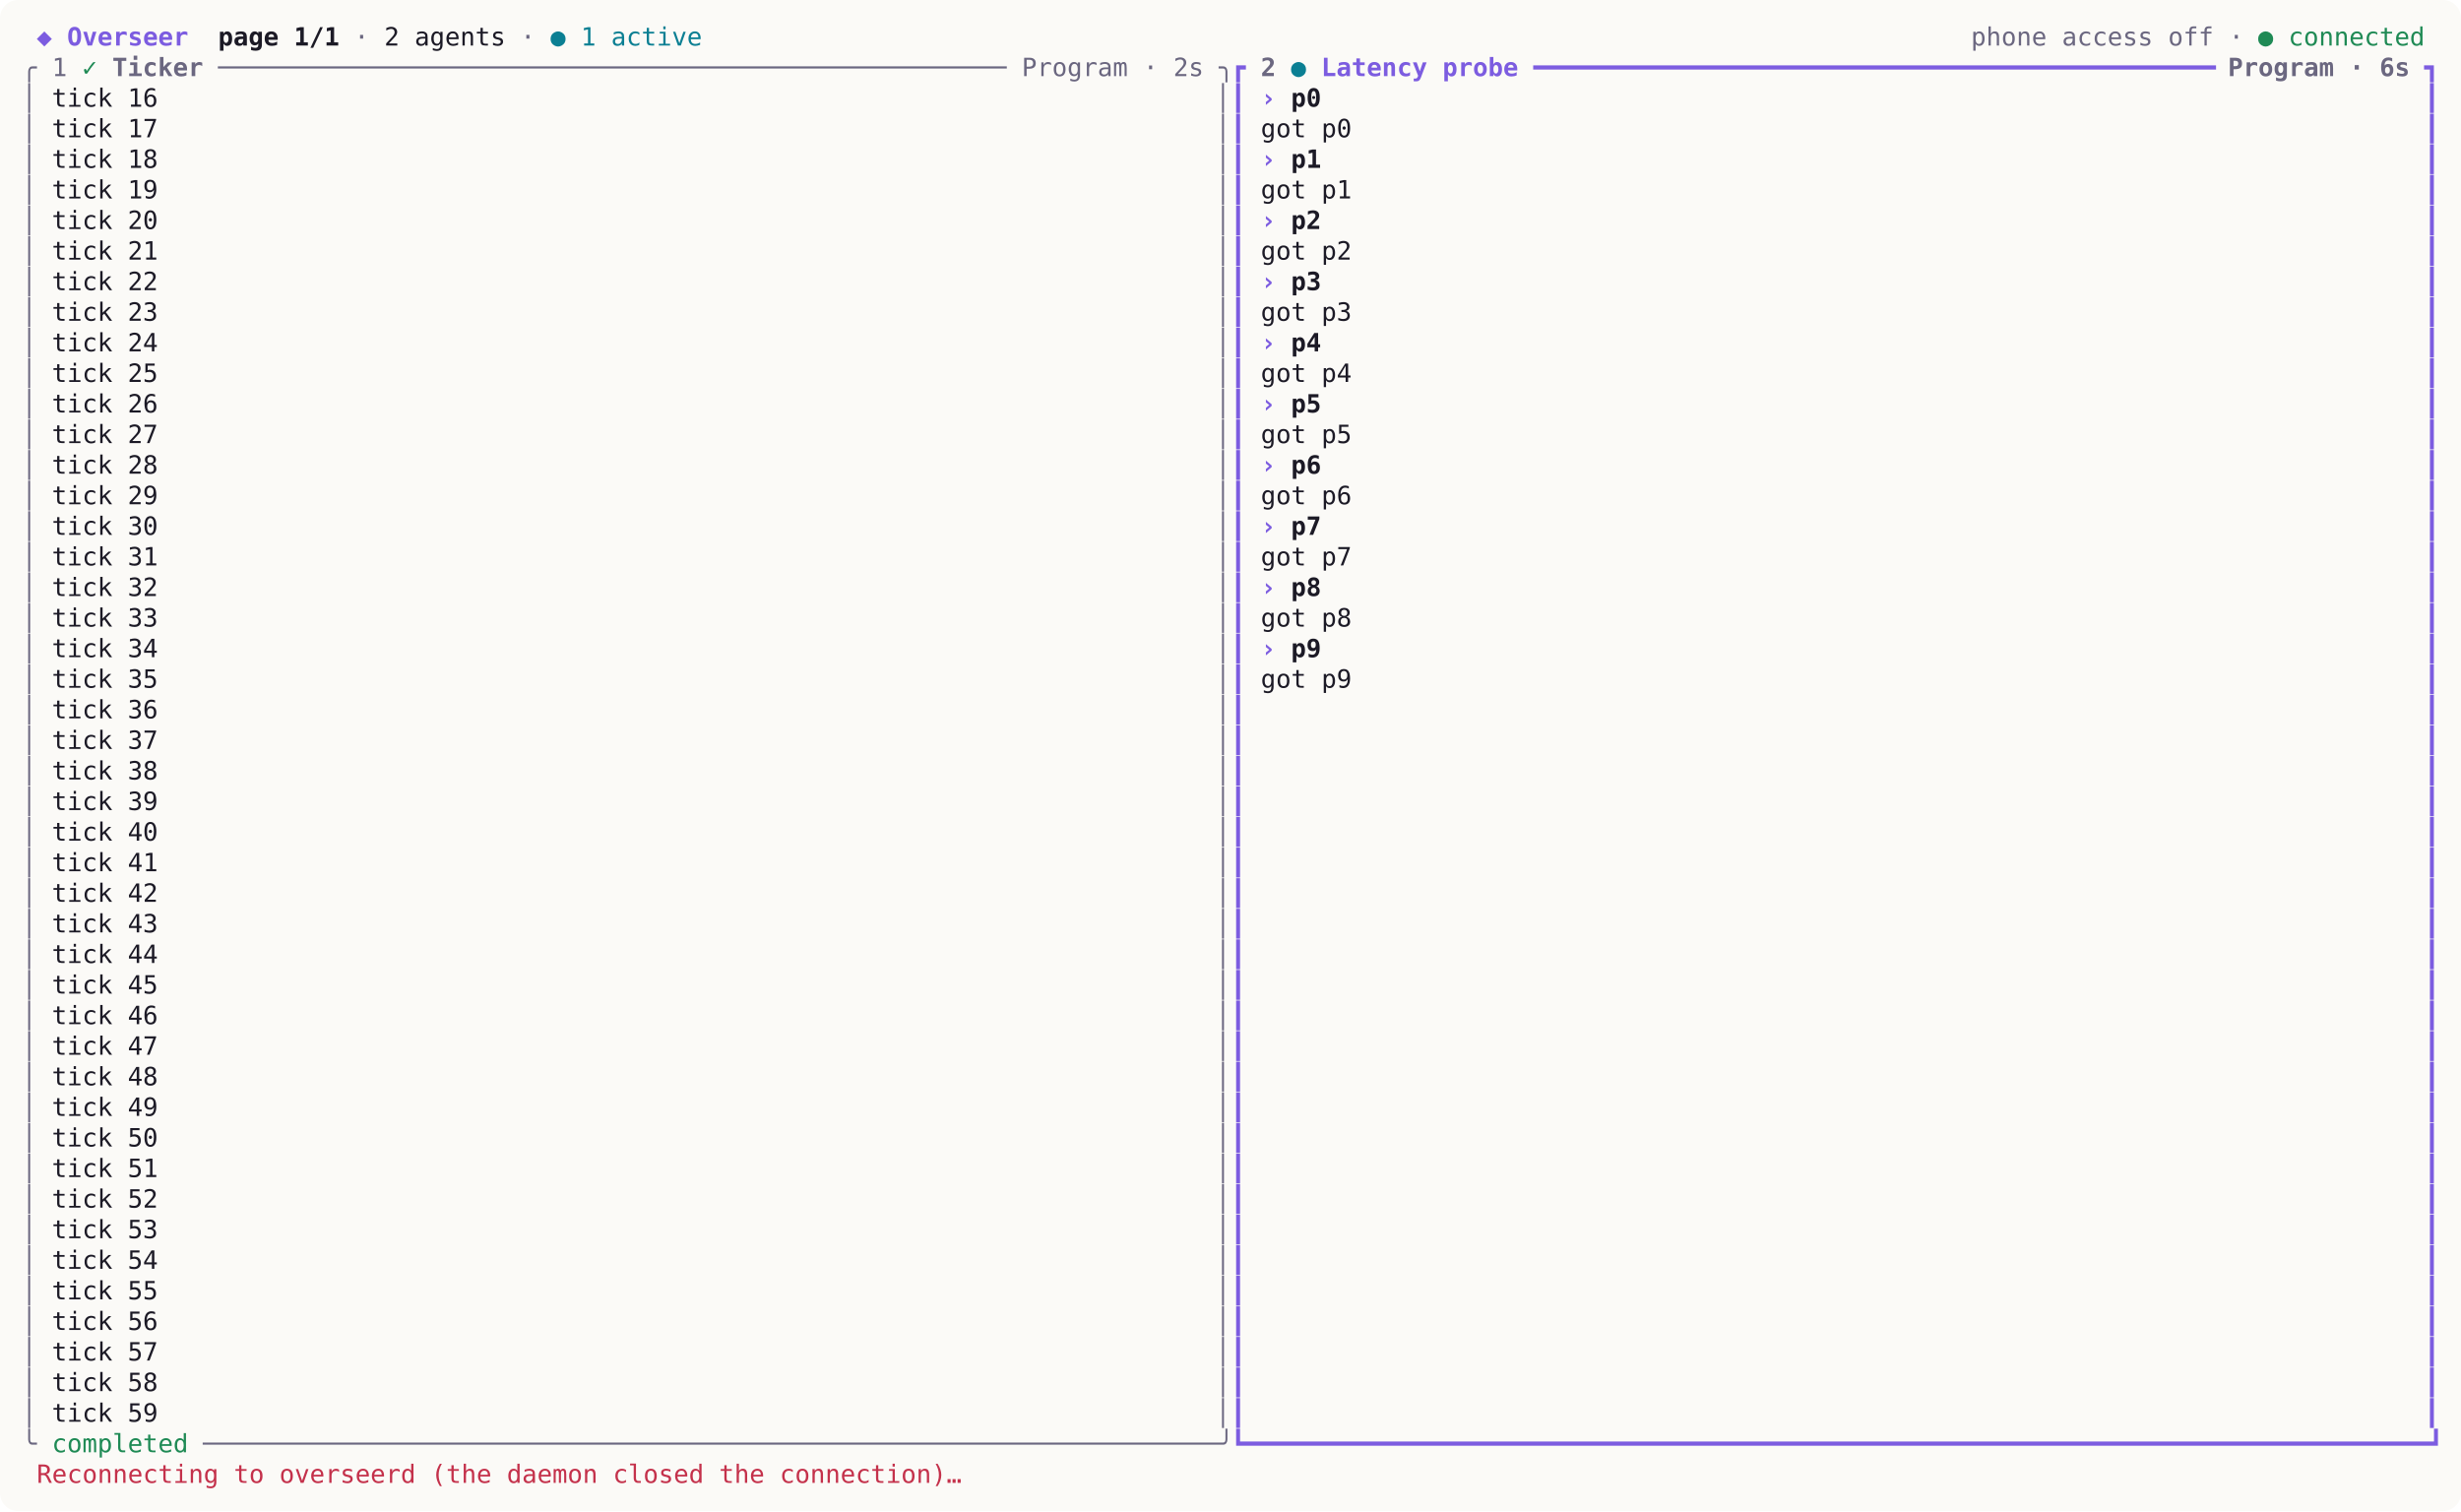
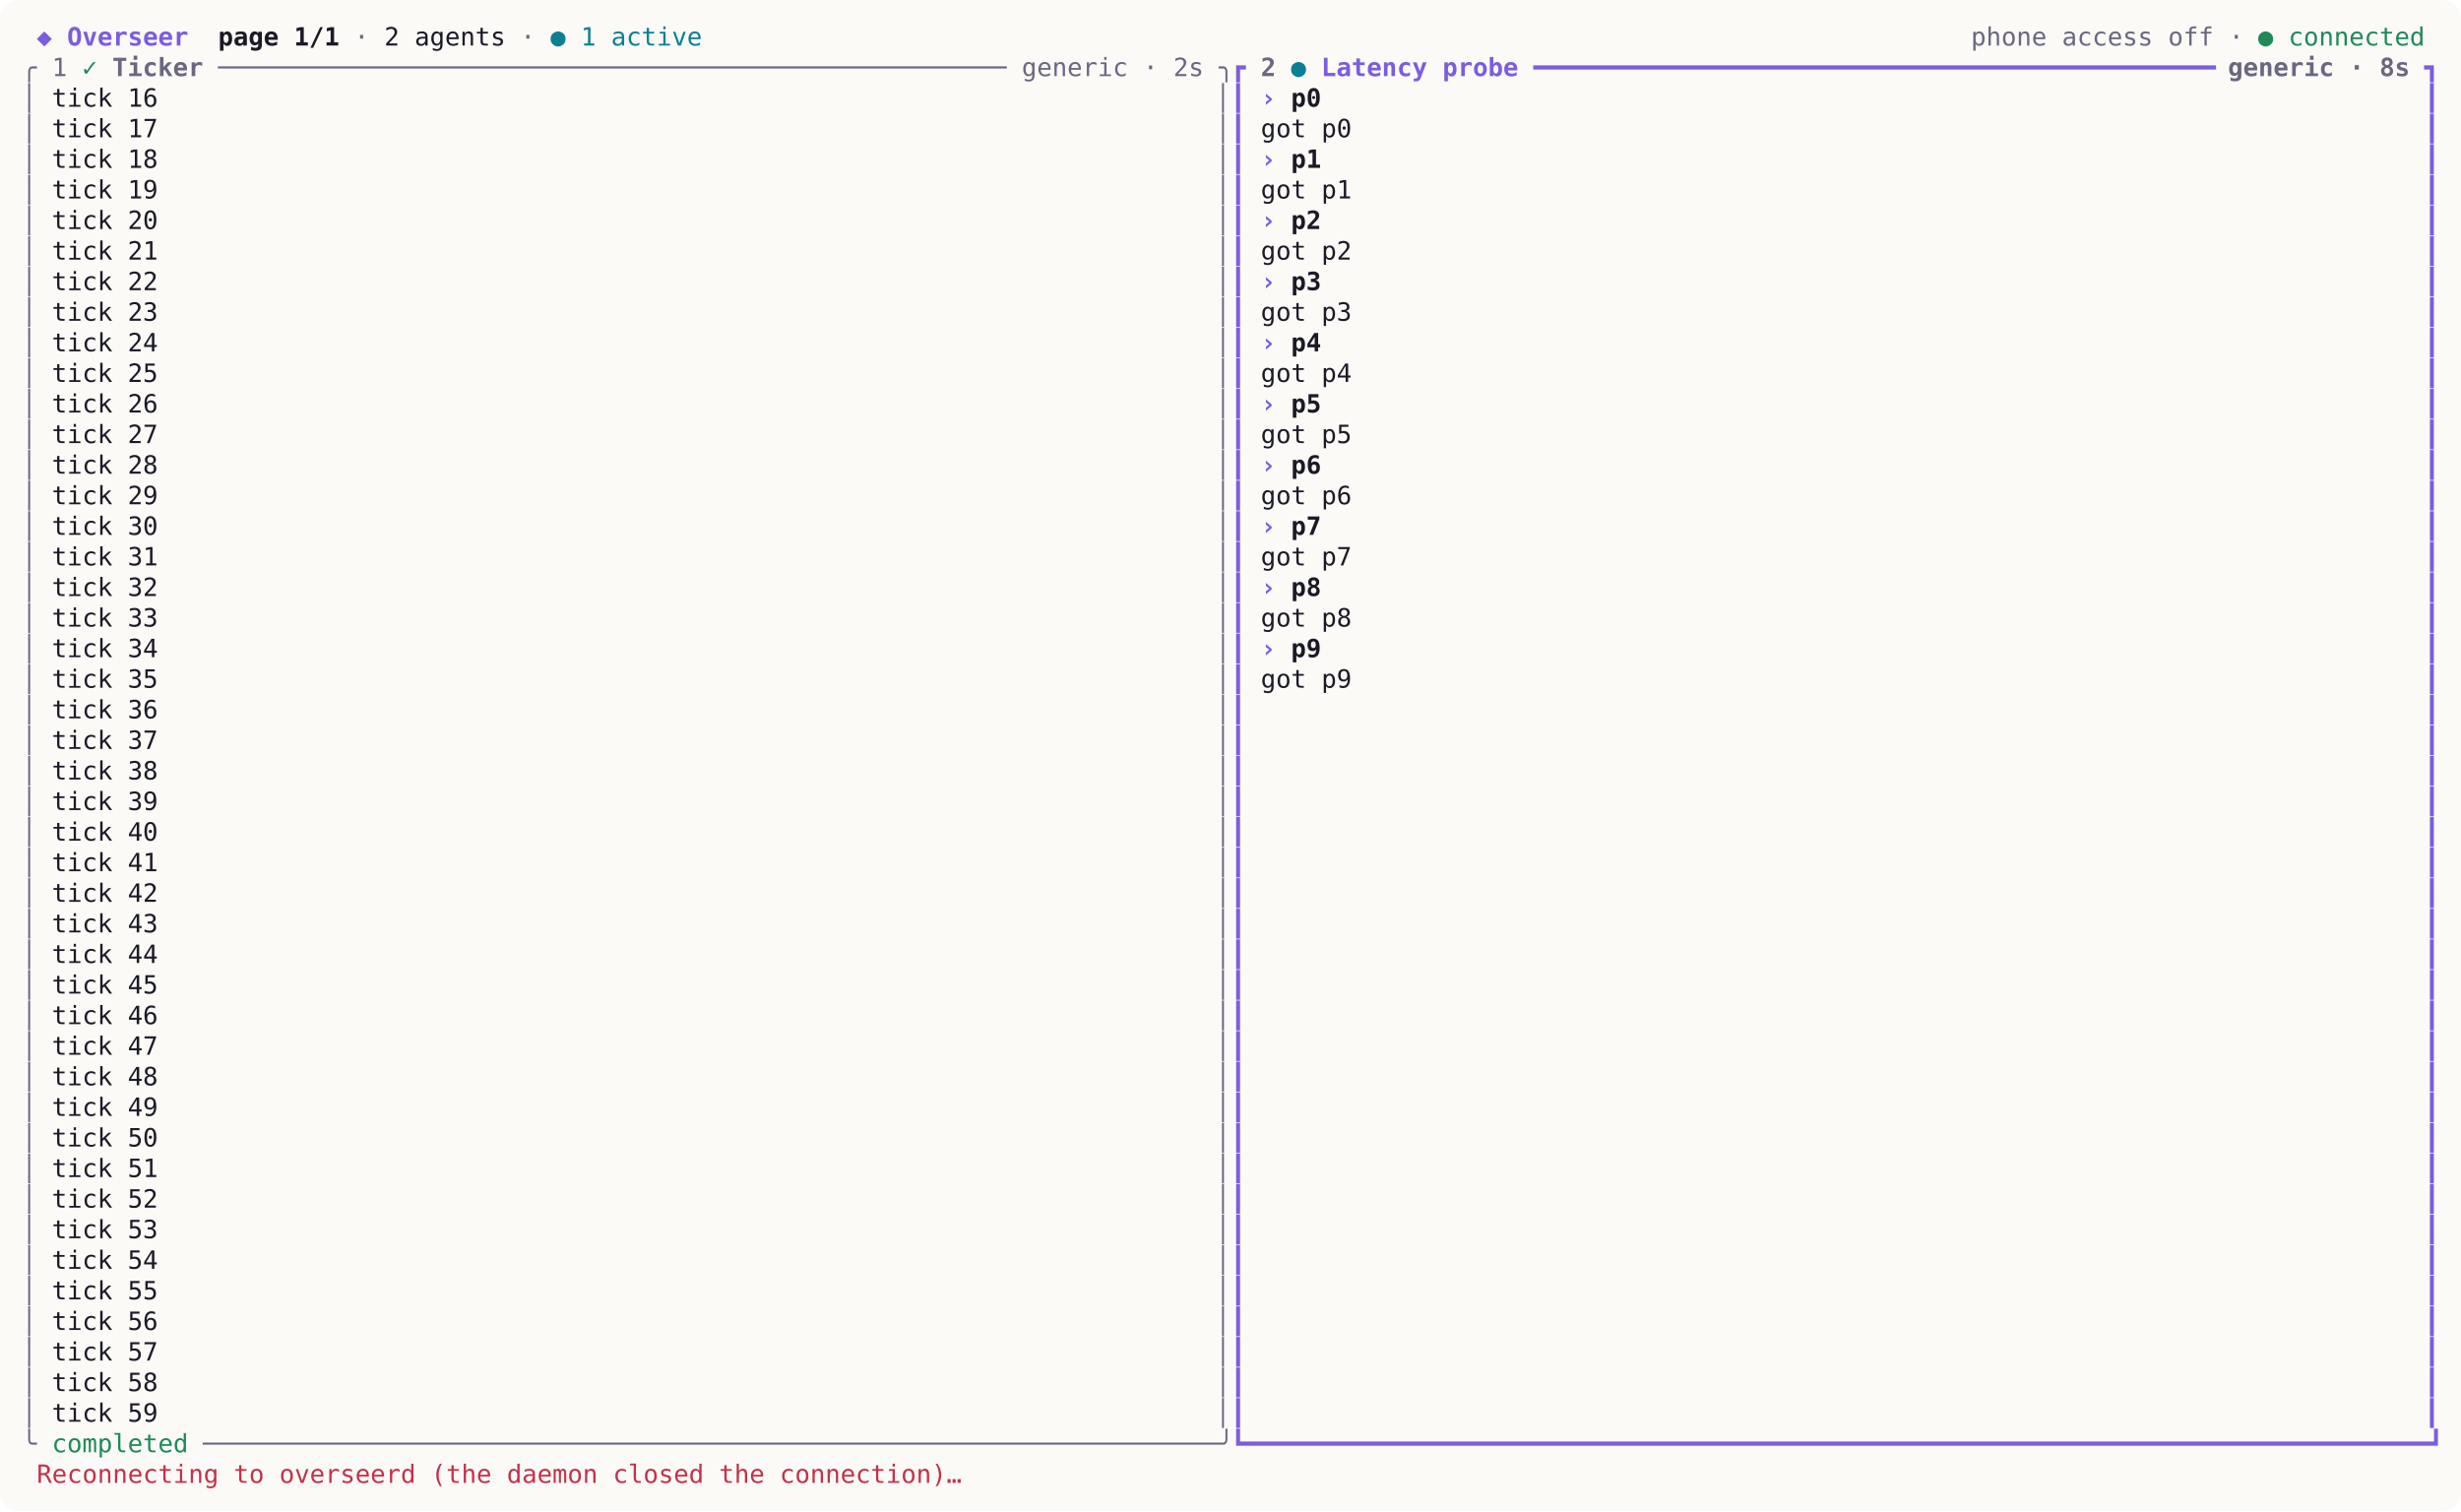
<svg xmlns="http://www.w3.org/2000/svg" width="1368" height="840" viewBox="0 0 1368 840">
  <rect width="100%" height="100%" rx="10" fill="#fbfaf7" />
  <g font-family="ui-monospace, SFMono-Regular, Menlo, monospace" font-size="14">
    <text x="12.0" y="25.3" textLength="100.8" lengthAdjust="spacingAndGlyphs" fill="#7c5ce0" font-weight="700" xml:space="preserve"> ◆ Overseer </text>
    <text x="112.8" y="25.3" textLength="84.0" lengthAdjust="spacingAndGlyphs" fill="#1c1a26" font-weight="700" xml:space="preserve"> page 1/1 </text>
    <text x="196.8" y="25.3" textLength="16.8" lengthAdjust="spacingAndGlyphs" fill="#6b6780" xml:space="preserve">· </text>
    <text x="213.6" y="25.3" textLength="67.2" lengthAdjust="spacingAndGlyphs" fill="#1c1a26" xml:space="preserve">2 agents</text>
    <text x="280.8" y="25.3" textLength="25.2" lengthAdjust="spacingAndGlyphs" fill="#6b6780" xml:space="preserve"> · </text>
    <text x="306.0" y="25.3" textLength="84.0" lengthAdjust="spacingAndGlyphs" fill="#0b7f93" xml:space="preserve">● 1 active</text>
    <text x="1095.6" y="25.3" textLength="159.6" lengthAdjust="spacingAndGlyphs" fill="#6b6780" xml:space="preserve">phone access off · </text>
    <text x="1255.2" y="25.3" textLength="100.8" lengthAdjust="spacingAndGlyphs" fill="#1f8a55" xml:space="preserve">● connected </text>
    <text x="12.0" y="42.3" textLength="33.6" lengthAdjust="spacingAndGlyphs" fill="#6b6780" xml:space="preserve">╭ 1 </text>
    <text x="45.6" y="42.3" textLength="16.8" lengthAdjust="spacingAndGlyphs" fill="#1f8a55" xml:space="preserve">✓ </text>
    <text x="62.4" y="42.3" textLength="50.4" lengthAdjust="spacingAndGlyphs" fill="#6b6780" font-weight="700" xml:space="preserve">Ticker</text>
-     <text x="112.8" y="42.3" textLength="571.2" lengthAdjust="spacingAndGlyphs" fill="#6b6780" xml:space="preserve"> ──────────────────────────────────────────────────── Program · 2s ╮</text>
+     <text x="112.8" y="42.3" textLength="571.2" lengthAdjust="spacingAndGlyphs" fill="#6b6780" xml:space="preserve"> ──────────────────────────────────────────────────── generic · 2s ╮</text>
    <text x="684.0" y="42.3" textLength="8.4" lengthAdjust="spacingAndGlyphs" fill="#7c5ce0" font-weight="700" xml:space="preserve">┏</text>
    <text x="692.4" y="42.3" textLength="25.2" lengthAdjust="spacingAndGlyphs" fill="#6b6780" font-weight="700" xml:space="preserve"> 2 </text>
    <text x="717.6" y="42.3" textLength="16.8" lengthAdjust="spacingAndGlyphs" fill="#0b7f93" font-weight="700" xml:space="preserve">● </text>
    <text x="734.4" y="42.3" textLength="495.6" lengthAdjust="spacingAndGlyphs" fill="#7c5ce0" font-weight="700" xml:space="preserve">Latency probe ━━━━━━━━━━━━━━━━━━━━━━━━━━━━━━━━━━━━━━━━━━━━━</text>
-     <text x="1230.0" y="42.3" textLength="117.6" lengthAdjust="spacingAndGlyphs" fill="#6b6780" font-weight="700" xml:space="preserve"> Program · 6s </text>
+     <text x="1230.0" y="42.3" textLength="117.6" lengthAdjust="spacingAndGlyphs" fill="#6b6780" font-weight="700" xml:space="preserve"> generic · 8s </text>
    <text x="1347.6" y="42.3" textLength="8.4" lengthAdjust="spacingAndGlyphs" fill="#7c5ce0" font-weight="700" xml:space="preserve">┓</text>
    <text x="12.0" y="59.3" textLength="8.4" lengthAdjust="spacingAndGlyphs" fill="#6b6780" xml:space="preserve">│</text>
    <text x="20.4" y="59.3" textLength="655.2" lengthAdjust="spacingAndGlyphs" fill="#1c1a26" xml:space="preserve"> tick 16                                                                      </text>
    <text x="675.6" y="59.3" textLength="8.4" lengthAdjust="spacingAndGlyphs" fill="#6b6780" xml:space="preserve">│</text>
    <text x="684.0" y="59.3" textLength="8.4" lengthAdjust="spacingAndGlyphs" fill="#7c5ce0" font-weight="700" xml:space="preserve">┃</text>
    <text x="700.8" y="59.3" textLength="16.8" lengthAdjust="spacingAndGlyphs" fill="#7c5ce0" font-weight="700" xml:space="preserve">› </text>
    <text x="717.6" y="59.3" textLength="16.8" lengthAdjust="spacingAndGlyphs" fill="#1c1a26" font-weight="700" xml:space="preserve">p0</text>
    <text x="1347.6" y="59.3" textLength="8.4" lengthAdjust="spacingAndGlyphs" fill="#7c5ce0" font-weight="700" xml:space="preserve">┃</text>
    <text x="12.0" y="76.3" textLength="8.4" lengthAdjust="spacingAndGlyphs" fill="#6b6780" xml:space="preserve">│</text>
    <text x="20.4" y="76.3" textLength="655.2" lengthAdjust="spacingAndGlyphs" fill="#1c1a26" xml:space="preserve"> tick 17                                                                      </text>
    <text x="675.6" y="76.3" textLength="8.4" lengthAdjust="spacingAndGlyphs" fill="#6b6780" xml:space="preserve">│</text>
    <text x="684.0" y="76.3" textLength="8.4" lengthAdjust="spacingAndGlyphs" fill="#7c5ce0" font-weight="700" xml:space="preserve">┃</text>
    <text x="692.4" y="76.3" textLength="655.2" lengthAdjust="spacingAndGlyphs" fill="#1c1a26" xml:space="preserve"> got p0                                                                       </text>
    <text x="1347.6" y="76.3" textLength="8.4" lengthAdjust="spacingAndGlyphs" fill="#7c5ce0" font-weight="700" xml:space="preserve">┃</text>
    <text x="12.0" y="93.3" textLength="8.4" lengthAdjust="spacingAndGlyphs" fill="#6b6780" xml:space="preserve">│</text>
    <text x="20.4" y="93.3" textLength="655.2" lengthAdjust="spacingAndGlyphs" fill="#1c1a26" xml:space="preserve"> tick 18                                                                      </text>
    <text x="675.6" y="93.3" textLength="8.4" lengthAdjust="spacingAndGlyphs" fill="#6b6780" xml:space="preserve">│</text>
    <text x="684.0" y="93.3" textLength="8.4" lengthAdjust="spacingAndGlyphs" fill="#7c5ce0" font-weight="700" xml:space="preserve">┃</text>
    <text x="700.8" y="93.3" textLength="16.8" lengthAdjust="spacingAndGlyphs" fill="#7c5ce0" font-weight="700" xml:space="preserve">› </text>
    <text x="717.6" y="93.3" textLength="16.8" lengthAdjust="spacingAndGlyphs" fill="#1c1a26" font-weight="700" xml:space="preserve">p1</text>
    <text x="1347.6" y="93.3" textLength="8.4" lengthAdjust="spacingAndGlyphs" fill="#7c5ce0" font-weight="700" xml:space="preserve">┃</text>
    <text x="12.0" y="110.3" textLength="8.4" lengthAdjust="spacingAndGlyphs" fill="#6b6780" xml:space="preserve">│</text>
    <text x="20.4" y="110.3" textLength="655.2" lengthAdjust="spacingAndGlyphs" fill="#1c1a26" xml:space="preserve"> tick 19                                                                      </text>
    <text x="675.6" y="110.3" textLength="8.4" lengthAdjust="spacingAndGlyphs" fill="#6b6780" xml:space="preserve">│</text>
    <text x="684.0" y="110.3" textLength="8.4" lengthAdjust="spacingAndGlyphs" fill="#7c5ce0" font-weight="700" xml:space="preserve">┃</text>
    <text x="692.4" y="110.3" textLength="655.2" lengthAdjust="spacingAndGlyphs" fill="#1c1a26" xml:space="preserve"> got p1                                                                       </text>
    <text x="1347.6" y="110.3" textLength="8.4" lengthAdjust="spacingAndGlyphs" fill="#7c5ce0" font-weight="700" xml:space="preserve">┃</text>
    <text x="12.0" y="127.3" textLength="8.4" lengthAdjust="spacingAndGlyphs" fill="#6b6780" xml:space="preserve">│</text>
    <text x="20.4" y="127.3" textLength="655.2" lengthAdjust="spacingAndGlyphs" fill="#1c1a26" xml:space="preserve"> tick 20                                                                      </text>
    <text x="675.6" y="127.3" textLength="8.4" lengthAdjust="spacingAndGlyphs" fill="#6b6780" xml:space="preserve">│</text>
    <text x="684.0" y="127.3" textLength="8.4" lengthAdjust="spacingAndGlyphs" fill="#7c5ce0" font-weight="700" xml:space="preserve">┃</text>
    <text x="700.8" y="127.3" textLength="16.8" lengthAdjust="spacingAndGlyphs" fill="#7c5ce0" font-weight="700" xml:space="preserve">› </text>
    <text x="717.6" y="127.3" textLength="16.8" lengthAdjust="spacingAndGlyphs" fill="#1c1a26" font-weight="700" xml:space="preserve">p2</text>
    <text x="1347.6" y="127.3" textLength="8.4" lengthAdjust="spacingAndGlyphs" fill="#7c5ce0" font-weight="700" xml:space="preserve">┃</text>
    <text x="12.0" y="144.3" textLength="8.4" lengthAdjust="spacingAndGlyphs" fill="#6b6780" xml:space="preserve">│</text>
    <text x="20.4" y="144.3" textLength="655.2" lengthAdjust="spacingAndGlyphs" fill="#1c1a26" xml:space="preserve"> tick 21                                                                      </text>
    <text x="675.6" y="144.3" textLength="8.4" lengthAdjust="spacingAndGlyphs" fill="#6b6780" xml:space="preserve">│</text>
    <text x="684.0" y="144.3" textLength="8.4" lengthAdjust="spacingAndGlyphs" fill="#7c5ce0" font-weight="700" xml:space="preserve">┃</text>
    <text x="692.4" y="144.3" textLength="655.2" lengthAdjust="spacingAndGlyphs" fill="#1c1a26" xml:space="preserve"> got p2                                                                       </text>
    <text x="1347.6" y="144.3" textLength="8.4" lengthAdjust="spacingAndGlyphs" fill="#7c5ce0" font-weight="700" xml:space="preserve">┃</text>
    <text x="12.0" y="161.3" textLength="8.4" lengthAdjust="spacingAndGlyphs" fill="#6b6780" xml:space="preserve">│</text>
    <text x="20.4" y="161.3" textLength="655.2" lengthAdjust="spacingAndGlyphs" fill="#1c1a26" xml:space="preserve"> tick 22                                                                      </text>
    <text x="675.6" y="161.3" textLength="8.4" lengthAdjust="spacingAndGlyphs" fill="#6b6780" xml:space="preserve">│</text>
    <text x="684.0" y="161.3" textLength="8.4" lengthAdjust="spacingAndGlyphs" fill="#7c5ce0" font-weight="700" xml:space="preserve">┃</text>
    <text x="700.8" y="161.3" textLength="16.8" lengthAdjust="spacingAndGlyphs" fill="#7c5ce0" font-weight="700" xml:space="preserve">› </text>
    <text x="717.6" y="161.3" textLength="16.8" lengthAdjust="spacingAndGlyphs" fill="#1c1a26" font-weight="700" xml:space="preserve">p3</text>
    <text x="1347.6" y="161.3" textLength="8.4" lengthAdjust="spacingAndGlyphs" fill="#7c5ce0" font-weight="700" xml:space="preserve">┃</text>
    <text x="12.0" y="178.3" textLength="8.4" lengthAdjust="spacingAndGlyphs" fill="#6b6780" xml:space="preserve">│</text>
    <text x="20.4" y="178.3" textLength="655.2" lengthAdjust="spacingAndGlyphs" fill="#1c1a26" xml:space="preserve"> tick 23                                                                      </text>
    <text x="675.6" y="178.3" textLength="8.4" lengthAdjust="spacingAndGlyphs" fill="#6b6780" xml:space="preserve">│</text>
    <text x="684.0" y="178.3" textLength="8.4" lengthAdjust="spacingAndGlyphs" fill="#7c5ce0" font-weight="700" xml:space="preserve">┃</text>
    <text x="692.4" y="178.3" textLength="655.2" lengthAdjust="spacingAndGlyphs" fill="#1c1a26" xml:space="preserve"> got p3                                                                       </text>
    <text x="1347.6" y="178.3" textLength="8.4" lengthAdjust="spacingAndGlyphs" fill="#7c5ce0" font-weight="700" xml:space="preserve">┃</text>
    <text x="12.0" y="195.3" textLength="8.4" lengthAdjust="spacingAndGlyphs" fill="#6b6780" xml:space="preserve">│</text>
    <text x="20.4" y="195.3" textLength="655.2" lengthAdjust="spacingAndGlyphs" fill="#1c1a26" xml:space="preserve"> tick 24                                                                      </text>
    <text x="675.6" y="195.3" textLength="8.4" lengthAdjust="spacingAndGlyphs" fill="#6b6780" xml:space="preserve">│</text>
    <text x="684.0" y="195.3" textLength="8.4" lengthAdjust="spacingAndGlyphs" fill="#7c5ce0" font-weight="700" xml:space="preserve">┃</text>
    <text x="700.8" y="195.3" textLength="16.8" lengthAdjust="spacingAndGlyphs" fill="#7c5ce0" font-weight="700" xml:space="preserve">› </text>
    <text x="717.6" y="195.3" textLength="16.8" lengthAdjust="spacingAndGlyphs" fill="#1c1a26" font-weight="700" xml:space="preserve">p4</text>
    <text x="1347.6" y="195.3" textLength="8.4" lengthAdjust="spacingAndGlyphs" fill="#7c5ce0" font-weight="700" xml:space="preserve">┃</text>
    <text x="12.0" y="212.3" textLength="8.4" lengthAdjust="spacingAndGlyphs" fill="#6b6780" xml:space="preserve">│</text>
    <text x="20.4" y="212.3" textLength="655.2" lengthAdjust="spacingAndGlyphs" fill="#1c1a26" xml:space="preserve"> tick 25                                                                      </text>
    <text x="675.6" y="212.3" textLength="8.4" lengthAdjust="spacingAndGlyphs" fill="#6b6780" xml:space="preserve">│</text>
    <text x="684.0" y="212.3" textLength="8.4" lengthAdjust="spacingAndGlyphs" fill="#7c5ce0" font-weight="700" xml:space="preserve">┃</text>
    <text x="692.4" y="212.3" textLength="655.2" lengthAdjust="spacingAndGlyphs" fill="#1c1a26" xml:space="preserve"> got p4                                                                       </text>
    <text x="1347.6" y="212.3" textLength="8.4" lengthAdjust="spacingAndGlyphs" fill="#7c5ce0" font-weight="700" xml:space="preserve">┃</text>
    <text x="12.0" y="229.3" textLength="8.4" lengthAdjust="spacingAndGlyphs" fill="#6b6780" xml:space="preserve">│</text>
    <text x="20.4" y="229.3" textLength="655.2" lengthAdjust="spacingAndGlyphs" fill="#1c1a26" xml:space="preserve"> tick 26                                                                      </text>
    <text x="675.6" y="229.3" textLength="8.4" lengthAdjust="spacingAndGlyphs" fill="#6b6780" xml:space="preserve">│</text>
    <text x="684.0" y="229.3" textLength="8.4" lengthAdjust="spacingAndGlyphs" fill="#7c5ce0" font-weight="700" xml:space="preserve">┃</text>
    <text x="700.8" y="229.3" textLength="16.8" lengthAdjust="spacingAndGlyphs" fill="#7c5ce0" font-weight="700" xml:space="preserve">› </text>
    <text x="717.6" y="229.3" textLength="16.8" lengthAdjust="spacingAndGlyphs" fill="#1c1a26" font-weight="700" xml:space="preserve">p5</text>
    <text x="1347.6" y="229.3" textLength="8.4" lengthAdjust="spacingAndGlyphs" fill="#7c5ce0" font-weight="700" xml:space="preserve">┃</text>
    <text x="12.0" y="246.3" textLength="8.4" lengthAdjust="spacingAndGlyphs" fill="#6b6780" xml:space="preserve">│</text>
    <text x="20.4" y="246.3" textLength="655.2" lengthAdjust="spacingAndGlyphs" fill="#1c1a26" xml:space="preserve"> tick 27                                                                      </text>
    <text x="675.6" y="246.3" textLength="8.4" lengthAdjust="spacingAndGlyphs" fill="#6b6780" xml:space="preserve">│</text>
    <text x="684.0" y="246.3" textLength="8.4" lengthAdjust="spacingAndGlyphs" fill="#7c5ce0" font-weight="700" xml:space="preserve">┃</text>
    <text x="692.4" y="246.3" textLength="655.2" lengthAdjust="spacingAndGlyphs" fill="#1c1a26" xml:space="preserve"> got p5                                                                       </text>
    <text x="1347.6" y="246.3" textLength="8.4" lengthAdjust="spacingAndGlyphs" fill="#7c5ce0" font-weight="700" xml:space="preserve">┃</text>
    <text x="12.0" y="263.3" textLength="8.4" lengthAdjust="spacingAndGlyphs" fill="#6b6780" xml:space="preserve">│</text>
    <text x="20.4" y="263.3" textLength="655.2" lengthAdjust="spacingAndGlyphs" fill="#1c1a26" xml:space="preserve"> tick 28                                                                      </text>
    <text x="675.6" y="263.3" textLength="8.4" lengthAdjust="spacingAndGlyphs" fill="#6b6780" xml:space="preserve">│</text>
    <text x="684.0" y="263.3" textLength="8.4" lengthAdjust="spacingAndGlyphs" fill="#7c5ce0" font-weight="700" xml:space="preserve">┃</text>
    <text x="700.8" y="263.3" textLength="16.8" lengthAdjust="spacingAndGlyphs" fill="#7c5ce0" font-weight="700" xml:space="preserve">› </text>
    <text x="717.6" y="263.3" textLength="16.8" lengthAdjust="spacingAndGlyphs" fill="#1c1a26" font-weight="700" xml:space="preserve">p6</text>
    <text x="1347.6" y="263.3" textLength="8.4" lengthAdjust="spacingAndGlyphs" fill="#7c5ce0" font-weight="700" xml:space="preserve">┃</text>
    <text x="12.0" y="280.3" textLength="8.4" lengthAdjust="spacingAndGlyphs" fill="#6b6780" xml:space="preserve">│</text>
    <text x="20.4" y="280.3" textLength="655.2" lengthAdjust="spacingAndGlyphs" fill="#1c1a26" xml:space="preserve"> tick 29                                                                      </text>
    <text x="675.6" y="280.3" textLength="8.4" lengthAdjust="spacingAndGlyphs" fill="#6b6780" xml:space="preserve">│</text>
    <text x="684.0" y="280.3" textLength="8.4" lengthAdjust="spacingAndGlyphs" fill="#7c5ce0" font-weight="700" xml:space="preserve">┃</text>
    <text x="692.4" y="280.3" textLength="655.2" lengthAdjust="spacingAndGlyphs" fill="#1c1a26" xml:space="preserve"> got p6                                                                       </text>
    <text x="1347.6" y="280.3" textLength="8.4" lengthAdjust="spacingAndGlyphs" fill="#7c5ce0" font-weight="700" xml:space="preserve">┃</text>
    <text x="12.0" y="297.3" textLength="8.4" lengthAdjust="spacingAndGlyphs" fill="#6b6780" xml:space="preserve">│</text>
    <text x="20.4" y="297.3" textLength="655.2" lengthAdjust="spacingAndGlyphs" fill="#1c1a26" xml:space="preserve"> tick 30                                                                      </text>
    <text x="675.6" y="297.3" textLength="8.4" lengthAdjust="spacingAndGlyphs" fill="#6b6780" xml:space="preserve">│</text>
    <text x="684.0" y="297.3" textLength="8.4" lengthAdjust="spacingAndGlyphs" fill="#7c5ce0" font-weight="700" xml:space="preserve">┃</text>
    <text x="700.8" y="297.3" textLength="16.8" lengthAdjust="spacingAndGlyphs" fill="#7c5ce0" font-weight="700" xml:space="preserve">› </text>
    <text x="717.6" y="297.3" textLength="16.8" lengthAdjust="spacingAndGlyphs" fill="#1c1a26" font-weight="700" xml:space="preserve">p7</text>
    <text x="1347.6" y="297.3" textLength="8.4" lengthAdjust="spacingAndGlyphs" fill="#7c5ce0" font-weight="700" xml:space="preserve">┃</text>
    <text x="12.0" y="314.3" textLength="8.4" lengthAdjust="spacingAndGlyphs" fill="#6b6780" xml:space="preserve">│</text>
    <text x="20.4" y="314.3" textLength="655.2" lengthAdjust="spacingAndGlyphs" fill="#1c1a26" xml:space="preserve"> tick 31                                                                      </text>
    <text x="675.6" y="314.3" textLength="8.4" lengthAdjust="spacingAndGlyphs" fill="#6b6780" xml:space="preserve">│</text>
    <text x="684.0" y="314.3" textLength="8.4" lengthAdjust="spacingAndGlyphs" fill="#7c5ce0" font-weight="700" xml:space="preserve">┃</text>
    <text x="692.4" y="314.3" textLength="655.2" lengthAdjust="spacingAndGlyphs" fill="#1c1a26" xml:space="preserve"> got p7                                                                       </text>
    <text x="1347.6" y="314.3" textLength="8.4" lengthAdjust="spacingAndGlyphs" fill="#7c5ce0" font-weight="700" xml:space="preserve">┃</text>
    <text x="12.0" y="331.3" textLength="8.4" lengthAdjust="spacingAndGlyphs" fill="#6b6780" xml:space="preserve">│</text>
    <text x="20.4" y="331.3" textLength="655.2" lengthAdjust="spacingAndGlyphs" fill="#1c1a26" xml:space="preserve"> tick 32                                                                      </text>
    <text x="675.6" y="331.3" textLength="8.4" lengthAdjust="spacingAndGlyphs" fill="#6b6780" xml:space="preserve">│</text>
    <text x="684.0" y="331.3" textLength="8.4" lengthAdjust="spacingAndGlyphs" fill="#7c5ce0" font-weight="700" xml:space="preserve">┃</text>
    <text x="700.8" y="331.3" textLength="16.8" lengthAdjust="spacingAndGlyphs" fill="#7c5ce0" font-weight="700" xml:space="preserve">› </text>
    <text x="717.6" y="331.3" textLength="16.8" lengthAdjust="spacingAndGlyphs" fill="#1c1a26" font-weight="700" xml:space="preserve">p8</text>
    <text x="1347.6" y="331.3" textLength="8.4" lengthAdjust="spacingAndGlyphs" fill="#7c5ce0" font-weight="700" xml:space="preserve">┃</text>
    <text x="12.0" y="348.3" textLength="8.4" lengthAdjust="spacingAndGlyphs" fill="#6b6780" xml:space="preserve">│</text>
    <text x="20.4" y="348.3" textLength="655.2" lengthAdjust="spacingAndGlyphs" fill="#1c1a26" xml:space="preserve"> tick 33                                                                      </text>
    <text x="675.6" y="348.3" textLength="8.4" lengthAdjust="spacingAndGlyphs" fill="#6b6780" xml:space="preserve">│</text>
    <text x="684.0" y="348.3" textLength="8.4" lengthAdjust="spacingAndGlyphs" fill="#7c5ce0" font-weight="700" xml:space="preserve">┃</text>
    <text x="692.4" y="348.3" textLength="655.2" lengthAdjust="spacingAndGlyphs" fill="#1c1a26" xml:space="preserve"> got p8                                                                       </text>
    <text x="1347.6" y="348.3" textLength="8.4" lengthAdjust="spacingAndGlyphs" fill="#7c5ce0" font-weight="700" xml:space="preserve">┃</text>
    <text x="12.0" y="365.3" textLength="8.4" lengthAdjust="spacingAndGlyphs" fill="#6b6780" xml:space="preserve">│</text>
    <text x="20.4" y="365.3" textLength="655.2" lengthAdjust="spacingAndGlyphs" fill="#1c1a26" xml:space="preserve"> tick 34                                                                      </text>
    <text x="675.6" y="365.3" textLength="8.4" lengthAdjust="spacingAndGlyphs" fill="#6b6780" xml:space="preserve">│</text>
    <text x="684.0" y="365.3" textLength="8.4" lengthAdjust="spacingAndGlyphs" fill="#7c5ce0" font-weight="700" xml:space="preserve">┃</text>
    <text x="700.8" y="365.3" textLength="16.8" lengthAdjust="spacingAndGlyphs" fill="#7c5ce0" font-weight="700" xml:space="preserve">› </text>
    <text x="717.6" y="365.3" textLength="16.8" lengthAdjust="spacingAndGlyphs" fill="#1c1a26" font-weight="700" xml:space="preserve">p9</text>
    <text x="1347.6" y="365.3" textLength="8.4" lengthAdjust="spacingAndGlyphs" fill="#7c5ce0" font-weight="700" xml:space="preserve">┃</text>
    <text x="12.0" y="382.3" textLength="8.4" lengthAdjust="spacingAndGlyphs" fill="#6b6780" xml:space="preserve">│</text>
    <text x="20.4" y="382.3" textLength="655.2" lengthAdjust="spacingAndGlyphs" fill="#1c1a26" xml:space="preserve"> tick 35                                                                      </text>
    <text x="675.6" y="382.3" textLength="8.4" lengthAdjust="spacingAndGlyphs" fill="#6b6780" xml:space="preserve">│</text>
    <text x="684.0" y="382.3" textLength="8.4" lengthAdjust="spacingAndGlyphs" fill="#7c5ce0" font-weight="700" xml:space="preserve">┃</text>
    <text x="692.4" y="382.3" textLength="655.2" lengthAdjust="spacingAndGlyphs" fill="#1c1a26" xml:space="preserve"> got p9                                                                       </text>
    <text x="1347.6" y="382.3" textLength="8.4" lengthAdjust="spacingAndGlyphs" fill="#7c5ce0" font-weight="700" xml:space="preserve">┃</text>
    <text x="12.0" y="399.3" textLength="8.4" lengthAdjust="spacingAndGlyphs" fill="#6b6780" xml:space="preserve">│</text>
    <text x="20.4" y="399.3" textLength="655.2" lengthAdjust="spacingAndGlyphs" fill="#1c1a26" xml:space="preserve"> tick 36                                                                      </text>
    <text x="675.6" y="399.3" textLength="8.4" lengthAdjust="spacingAndGlyphs" fill="#6b6780" xml:space="preserve">│</text>
    <text x="684.0" y="399.3" textLength="8.4" lengthAdjust="spacingAndGlyphs" fill="#7c5ce0" font-weight="700" xml:space="preserve">┃</text>
    <text x="1347.6" y="399.3" textLength="8.4" lengthAdjust="spacingAndGlyphs" fill="#7c5ce0" font-weight="700" xml:space="preserve">┃</text>
    <text x="12.0" y="416.3" textLength="8.4" lengthAdjust="spacingAndGlyphs" fill="#6b6780" xml:space="preserve">│</text>
    <text x="20.4" y="416.3" textLength="655.2" lengthAdjust="spacingAndGlyphs" fill="#1c1a26" xml:space="preserve"> tick 37                                                                      </text>
    <text x="675.6" y="416.3" textLength="8.4" lengthAdjust="spacingAndGlyphs" fill="#6b6780" xml:space="preserve">│</text>
    <text x="684.0" y="416.3" textLength="8.4" lengthAdjust="spacingAndGlyphs" fill="#7c5ce0" font-weight="700" xml:space="preserve">┃</text>
    <text x="1347.6" y="416.3" textLength="8.4" lengthAdjust="spacingAndGlyphs" fill="#7c5ce0" font-weight="700" xml:space="preserve">┃</text>
    <text x="12.0" y="433.3" textLength="8.4" lengthAdjust="spacingAndGlyphs" fill="#6b6780" xml:space="preserve">│</text>
    <text x="20.4" y="433.3" textLength="655.2" lengthAdjust="spacingAndGlyphs" fill="#1c1a26" xml:space="preserve"> tick 38                                                                      </text>
    <text x="675.6" y="433.3" textLength="8.4" lengthAdjust="spacingAndGlyphs" fill="#6b6780" xml:space="preserve">│</text>
    <text x="684.0" y="433.3" textLength="8.4" lengthAdjust="spacingAndGlyphs" fill="#7c5ce0" font-weight="700" xml:space="preserve">┃</text>
    <text x="1347.6" y="433.3" textLength="8.4" lengthAdjust="spacingAndGlyphs" fill="#7c5ce0" font-weight="700" xml:space="preserve">┃</text>
    <text x="12.0" y="450.3" textLength="8.4" lengthAdjust="spacingAndGlyphs" fill="#6b6780" xml:space="preserve">│</text>
    <text x="20.4" y="450.3" textLength="655.2" lengthAdjust="spacingAndGlyphs" fill="#1c1a26" xml:space="preserve"> tick 39                                                                      </text>
    <text x="675.6" y="450.3" textLength="8.4" lengthAdjust="spacingAndGlyphs" fill="#6b6780" xml:space="preserve">│</text>
    <text x="684.0" y="450.3" textLength="8.4" lengthAdjust="spacingAndGlyphs" fill="#7c5ce0" font-weight="700" xml:space="preserve">┃</text>
    <text x="1347.6" y="450.3" textLength="8.4" lengthAdjust="spacingAndGlyphs" fill="#7c5ce0" font-weight="700" xml:space="preserve">┃</text>
    <text x="12.0" y="467.3" textLength="8.4" lengthAdjust="spacingAndGlyphs" fill="#6b6780" xml:space="preserve">│</text>
    <text x="20.4" y="467.3" textLength="655.2" lengthAdjust="spacingAndGlyphs" fill="#1c1a26" xml:space="preserve"> tick 40                                                                      </text>
    <text x="675.6" y="467.3" textLength="8.4" lengthAdjust="spacingAndGlyphs" fill="#6b6780" xml:space="preserve">│</text>
    <text x="684.0" y="467.3" textLength="8.4" lengthAdjust="spacingAndGlyphs" fill="#7c5ce0" font-weight="700" xml:space="preserve">┃</text>
    <text x="1347.6" y="467.3" textLength="8.4" lengthAdjust="spacingAndGlyphs" fill="#7c5ce0" font-weight="700" xml:space="preserve">┃</text>
    <text x="12.0" y="484.3" textLength="8.4" lengthAdjust="spacingAndGlyphs" fill="#6b6780" xml:space="preserve">│</text>
    <text x="20.4" y="484.3" textLength="655.2" lengthAdjust="spacingAndGlyphs" fill="#1c1a26" xml:space="preserve"> tick 41                                                                      </text>
    <text x="675.6" y="484.3" textLength="8.4" lengthAdjust="spacingAndGlyphs" fill="#6b6780" xml:space="preserve">│</text>
    <text x="684.0" y="484.3" textLength="8.4" lengthAdjust="spacingAndGlyphs" fill="#7c5ce0" font-weight="700" xml:space="preserve">┃</text>
    <text x="1347.6" y="484.3" textLength="8.4" lengthAdjust="spacingAndGlyphs" fill="#7c5ce0" font-weight="700" xml:space="preserve">┃</text>
    <text x="12.0" y="501.3" textLength="8.4" lengthAdjust="spacingAndGlyphs" fill="#6b6780" xml:space="preserve">│</text>
    <text x="20.4" y="501.3" textLength="655.2" lengthAdjust="spacingAndGlyphs" fill="#1c1a26" xml:space="preserve"> tick 42                                                                      </text>
    <text x="675.6" y="501.3" textLength="8.4" lengthAdjust="spacingAndGlyphs" fill="#6b6780" xml:space="preserve">│</text>
    <text x="684.0" y="501.3" textLength="8.4" lengthAdjust="spacingAndGlyphs" fill="#7c5ce0" font-weight="700" xml:space="preserve">┃</text>
    <text x="1347.6" y="501.3" textLength="8.4" lengthAdjust="spacingAndGlyphs" fill="#7c5ce0" font-weight="700" xml:space="preserve">┃</text>
    <text x="12.0" y="518.3" textLength="8.4" lengthAdjust="spacingAndGlyphs" fill="#6b6780" xml:space="preserve">│</text>
    <text x="20.4" y="518.3" textLength="655.2" lengthAdjust="spacingAndGlyphs" fill="#1c1a26" xml:space="preserve"> tick 43                                                                      </text>
    <text x="675.6" y="518.3" textLength="8.4" lengthAdjust="spacingAndGlyphs" fill="#6b6780" xml:space="preserve">│</text>
    <text x="684.0" y="518.3" textLength="8.4" lengthAdjust="spacingAndGlyphs" fill="#7c5ce0" font-weight="700" xml:space="preserve">┃</text>
    <text x="1347.6" y="518.3" textLength="8.4" lengthAdjust="spacingAndGlyphs" fill="#7c5ce0" font-weight="700" xml:space="preserve">┃</text>
    <text x="12.0" y="535.3" textLength="8.4" lengthAdjust="spacingAndGlyphs" fill="#6b6780" xml:space="preserve">│</text>
    <text x="20.4" y="535.3" textLength="655.2" lengthAdjust="spacingAndGlyphs" fill="#1c1a26" xml:space="preserve"> tick 44                                                                      </text>
    <text x="675.6" y="535.3" textLength="8.4" lengthAdjust="spacingAndGlyphs" fill="#6b6780" xml:space="preserve">│</text>
    <text x="684.0" y="535.3" textLength="8.4" lengthAdjust="spacingAndGlyphs" fill="#7c5ce0" font-weight="700" xml:space="preserve">┃</text>
    <text x="1347.6" y="535.3" textLength="8.4" lengthAdjust="spacingAndGlyphs" fill="#7c5ce0" font-weight="700" xml:space="preserve">┃</text>
    <text x="12.0" y="552.3" textLength="8.4" lengthAdjust="spacingAndGlyphs" fill="#6b6780" xml:space="preserve">│</text>
    <text x="20.4" y="552.3" textLength="655.2" lengthAdjust="spacingAndGlyphs" fill="#1c1a26" xml:space="preserve"> tick 45                                                                      </text>
    <text x="675.6" y="552.3" textLength="8.4" lengthAdjust="spacingAndGlyphs" fill="#6b6780" xml:space="preserve">│</text>
    <text x="684.0" y="552.3" textLength="8.4" lengthAdjust="spacingAndGlyphs" fill="#7c5ce0" font-weight="700" xml:space="preserve">┃</text>
    <text x="1347.6" y="552.3" textLength="8.4" lengthAdjust="spacingAndGlyphs" fill="#7c5ce0" font-weight="700" xml:space="preserve">┃</text>
    <text x="12.0" y="569.3" textLength="8.4" lengthAdjust="spacingAndGlyphs" fill="#6b6780" xml:space="preserve">│</text>
    <text x="20.4" y="569.3" textLength="655.2" lengthAdjust="spacingAndGlyphs" fill="#1c1a26" xml:space="preserve"> tick 46                                                                      </text>
    <text x="675.6" y="569.3" textLength="8.4" lengthAdjust="spacingAndGlyphs" fill="#6b6780" xml:space="preserve">│</text>
    <text x="684.0" y="569.3" textLength="8.4" lengthAdjust="spacingAndGlyphs" fill="#7c5ce0" font-weight="700" xml:space="preserve">┃</text>
    <text x="1347.6" y="569.3" textLength="8.4" lengthAdjust="spacingAndGlyphs" fill="#7c5ce0" font-weight="700" xml:space="preserve">┃</text>
    <text x="12.0" y="586.3" textLength="8.4" lengthAdjust="spacingAndGlyphs" fill="#6b6780" xml:space="preserve">│</text>
    <text x="20.4" y="586.3" textLength="655.2" lengthAdjust="spacingAndGlyphs" fill="#1c1a26" xml:space="preserve"> tick 47                                                                      </text>
    <text x="675.6" y="586.3" textLength="8.4" lengthAdjust="spacingAndGlyphs" fill="#6b6780" xml:space="preserve">│</text>
    <text x="684.0" y="586.3" textLength="8.4" lengthAdjust="spacingAndGlyphs" fill="#7c5ce0" font-weight="700" xml:space="preserve">┃</text>
    <text x="1347.6" y="586.3" textLength="8.4" lengthAdjust="spacingAndGlyphs" fill="#7c5ce0" font-weight="700" xml:space="preserve">┃</text>
    <text x="12.0" y="603.3" textLength="8.4" lengthAdjust="spacingAndGlyphs" fill="#6b6780" xml:space="preserve">│</text>
    <text x="20.4" y="603.3" textLength="655.2" lengthAdjust="spacingAndGlyphs" fill="#1c1a26" xml:space="preserve"> tick 48                                                                      </text>
    <text x="675.6" y="603.3" textLength="8.4" lengthAdjust="spacingAndGlyphs" fill="#6b6780" xml:space="preserve">│</text>
    <text x="684.0" y="603.3" textLength="8.4" lengthAdjust="spacingAndGlyphs" fill="#7c5ce0" font-weight="700" xml:space="preserve">┃</text>
    <text x="1347.6" y="603.3" textLength="8.4" lengthAdjust="spacingAndGlyphs" fill="#7c5ce0" font-weight="700" xml:space="preserve">┃</text>
    <text x="12.0" y="620.3" textLength="8.4" lengthAdjust="spacingAndGlyphs" fill="#6b6780" xml:space="preserve">│</text>
    <text x="20.4" y="620.3" textLength="655.2" lengthAdjust="spacingAndGlyphs" fill="#1c1a26" xml:space="preserve"> tick 49                                                                      </text>
    <text x="675.6" y="620.3" textLength="8.4" lengthAdjust="spacingAndGlyphs" fill="#6b6780" xml:space="preserve">│</text>
    <text x="684.0" y="620.3" textLength="8.4" lengthAdjust="spacingAndGlyphs" fill="#7c5ce0" font-weight="700" xml:space="preserve">┃</text>
    <text x="1347.6" y="620.3" textLength="8.4" lengthAdjust="spacingAndGlyphs" fill="#7c5ce0" font-weight="700" xml:space="preserve">┃</text>
    <text x="12.0" y="637.3" textLength="8.4" lengthAdjust="spacingAndGlyphs" fill="#6b6780" xml:space="preserve">│</text>
    <text x="20.4" y="637.3" textLength="655.2" lengthAdjust="spacingAndGlyphs" fill="#1c1a26" xml:space="preserve"> tick 50                                                                      </text>
    <text x="675.6" y="637.3" textLength="8.4" lengthAdjust="spacingAndGlyphs" fill="#6b6780" xml:space="preserve">│</text>
    <text x="684.0" y="637.3" textLength="8.4" lengthAdjust="spacingAndGlyphs" fill="#7c5ce0" font-weight="700" xml:space="preserve">┃</text>
    <text x="1347.6" y="637.3" textLength="8.4" lengthAdjust="spacingAndGlyphs" fill="#7c5ce0" font-weight="700" xml:space="preserve">┃</text>
    <text x="12.0" y="654.3" textLength="8.4" lengthAdjust="spacingAndGlyphs" fill="#6b6780" xml:space="preserve">│</text>
    <text x="20.4" y="654.3" textLength="655.2" lengthAdjust="spacingAndGlyphs" fill="#1c1a26" xml:space="preserve"> tick 51                                                                      </text>
    <text x="675.6" y="654.3" textLength="8.4" lengthAdjust="spacingAndGlyphs" fill="#6b6780" xml:space="preserve">│</text>
    <text x="684.0" y="654.3" textLength="8.4" lengthAdjust="spacingAndGlyphs" fill="#7c5ce0" font-weight="700" xml:space="preserve">┃</text>
    <text x="1347.6" y="654.3" textLength="8.4" lengthAdjust="spacingAndGlyphs" fill="#7c5ce0" font-weight="700" xml:space="preserve">┃</text>
    <text x="12.0" y="671.3" textLength="8.4" lengthAdjust="spacingAndGlyphs" fill="#6b6780" xml:space="preserve">│</text>
    <text x="20.4" y="671.3" textLength="655.2" lengthAdjust="spacingAndGlyphs" fill="#1c1a26" xml:space="preserve"> tick 52                                                                      </text>
    <text x="675.6" y="671.3" textLength="8.4" lengthAdjust="spacingAndGlyphs" fill="#6b6780" xml:space="preserve">│</text>
    <text x="684.0" y="671.3" textLength="8.4" lengthAdjust="spacingAndGlyphs" fill="#7c5ce0" font-weight="700" xml:space="preserve">┃</text>
    <text x="1347.6" y="671.3" textLength="8.4" lengthAdjust="spacingAndGlyphs" fill="#7c5ce0" font-weight="700" xml:space="preserve">┃</text>
    <text x="12.0" y="688.3" textLength="8.4" lengthAdjust="spacingAndGlyphs" fill="#6b6780" xml:space="preserve">│</text>
    <text x="20.4" y="688.3" textLength="655.2" lengthAdjust="spacingAndGlyphs" fill="#1c1a26" xml:space="preserve"> tick 53                                                                      </text>
    <text x="675.6" y="688.3" textLength="8.4" lengthAdjust="spacingAndGlyphs" fill="#6b6780" xml:space="preserve">│</text>
    <text x="684.0" y="688.3" textLength="8.4" lengthAdjust="spacingAndGlyphs" fill="#7c5ce0" font-weight="700" xml:space="preserve">┃</text>
    <text x="1347.6" y="688.3" textLength="8.4" lengthAdjust="spacingAndGlyphs" fill="#7c5ce0" font-weight="700" xml:space="preserve">┃</text>
    <text x="12.0" y="705.3" textLength="8.4" lengthAdjust="spacingAndGlyphs" fill="#6b6780" xml:space="preserve">│</text>
    <text x="20.4" y="705.3" textLength="655.2" lengthAdjust="spacingAndGlyphs" fill="#1c1a26" xml:space="preserve"> tick 54                                                                      </text>
    <text x="675.6" y="705.3" textLength="8.4" lengthAdjust="spacingAndGlyphs" fill="#6b6780" xml:space="preserve">│</text>
    <text x="684.0" y="705.3" textLength="8.4" lengthAdjust="spacingAndGlyphs" fill="#7c5ce0" font-weight="700" xml:space="preserve">┃</text>
    <text x="1347.6" y="705.3" textLength="8.4" lengthAdjust="spacingAndGlyphs" fill="#7c5ce0" font-weight="700" xml:space="preserve">┃</text>
    <text x="12.0" y="722.3" textLength="8.4" lengthAdjust="spacingAndGlyphs" fill="#6b6780" xml:space="preserve">│</text>
    <text x="20.4" y="722.3" textLength="655.2" lengthAdjust="spacingAndGlyphs" fill="#1c1a26" xml:space="preserve"> tick 55                                                                      </text>
    <text x="675.6" y="722.3" textLength="8.4" lengthAdjust="spacingAndGlyphs" fill="#6b6780" xml:space="preserve">│</text>
    <text x="684.0" y="722.3" textLength="8.4" lengthAdjust="spacingAndGlyphs" fill="#7c5ce0" font-weight="700" xml:space="preserve">┃</text>
    <text x="1347.6" y="722.3" textLength="8.4" lengthAdjust="spacingAndGlyphs" fill="#7c5ce0" font-weight="700" xml:space="preserve">┃</text>
    <text x="12.0" y="739.3" textLength="8.4" lengthAdjust="spacingAndGlyphs" fill="#6b6780" xml:space="preserve">│</text>
    <text x="20.4" y="739.3" textLength="655.2" lengthAdjust="spacingAndGlyphs" fill="#1c1a26" xml:space="preserve"> tick 56                                                                      </text>
    <text x="675.6" y="739.3" textLength="8.4" lengthAdjust="spacingAndGlyphs" fill="#6b6780" xml:space="preserve">│</text>
    <text x="684.0" y="739.3" textLength="8.4" lengthAdjust="spacingAndGlyphs" fill="#7c5ce0" font-weight="700" xml:space="preserve">┃</text>
    <text x="1347.6" y="739.3" textLength="8.4" lengthAdjust="spacingAndGlyphs" fill="#7c5ce0" font-weight="700" xml:space="preserve">┃</text>
    <text x="12.0" y="756.3" textLength="8.4" lengthAdjust="spacingAndGlyphs" fill="#6b6780" xml:space="preserve">│</text>
    <text x="20.4" y="756.3" textLength="655.2" lengthAdjust="spacingAndGlyphs" fill="#1c1a26" xml:space="preserve"> tick 57                                                                      </text>
    <text x="675.6" y="756.3" textLength="8.4" lengthAdjust="spacingAndGlyphs" fill="#6b6780" xml:space="preserve">│</text>
    <text x="684.0" y="756.3" textLength="8.4" lengthAdjust="spacingAndGlyphs" fill="#7c5ce0" font-weight="700" xml:space="preserve">┃</text>
    <text x="1347.6" y="756.3" textLength="8.4" lengthAdjust="spacingAndGlyphs" fill="#7c5ce0" font-weight="700" xml:space="preserve">┃</text>
    <text x="12.0" y="773.3" textLength="8.4" lengthAdjust="spacingAndGlyphs" fill="#6b6780" xml:space="preserve">│</text>
    <text x="20.4" y="773.3" textLength="655.2" lengthAdjust="spacingAndGlyphs" fill="#1c1a26" xml:space="preserve"> tick 58                                                                      </text>
    <text x="675.6" y="773.3" textLength="8.4" lengthAdjust="spacingAndGlyphs" fill="#6b6780" xml:space="preserve">│</text>
    <text x="684.0" y="773.3" textLength="8.4" lengthAdjust="spacingAndGlyphs" fill="#7c5ce0" font-weight="700" xml:space="preserve">┃</text>
    <text x="1347.6" y="773.3" textLength="8.4" lengthAdjust="spacingAndGlyphs" fill="#7c5ce0" font-weight="700" xml:space="preserve">┃</text>
    <text x="12.0" y="790.3" textLength="8.4" lengthAdjust="spacingAndGlyphs" fill="#6b6780" xml:space="preserve">│</text>
    <text x="20.4" y="790.3" textLength="655.2" lengthAdjust="spacingAndGlyphs" fill="#1c1a26" xml:space="preserve"> tick 59                                                                      </text>
    <text x="675.6" y="790.3" textLength="8.4" lengthAdjust="spacingAndGlyphs" fill="#6b6780" xml:space="preserve">│</text>
    <text x="684.0" y="790.3" textLength="8.4" lengthAdjust="spacingAndGlyphs" fill="#7c5ce0" font-weight="700" xml:space="preserve">┃</text>
    <text x="1347.6" y="790.3" textLength="8.4" lengthAdjust="spacingAndGlyphs" fill="#7c5ce0" font-weight="700" xml:space="preserve">┃</text>
    <text x="12.0" y="807.3" textLength="8.4" lengthAdjust="spacingAndGlyphs" fill="#6b6780" xml:space="preserve">╰</text>
    <text x="20.4" y="807.3" textLength="92.4" lengthAdjust="spacingAndGlyphs" fill="#1f8a55" xml:space="preserve"> completed </text>
    <text x="112.8" y="807.3" textLength="571.2" lengthAdjust="spacingAndGlyphs" fill="#6b6780" xml:space="preserve">───────────────────────────────────────────────────────────────────╯</text>
    <text x="684.0" y="807.3" textLength="672.0" lengthAdjust="spacingAndGlyphs" fill="#7c5ce0" font-weight="700" xml:space="preserve">┗━━━━━━━━━━━━━━━━━━━━━━━━━━━━━━━━━━━━━━━━━━━━━━━━━━━━━━━━━━━━━━━━━━━━━━━━━━━━━━┛</text>
    <text x="12.0" y="824.3" textLength="520.8" lengthAdjust="spacingAndGlyphs" fill="#c4314b" xml:space="preserve"> Reconnecting to overseerd (the daemon closed the connection)…</text>
  </g>
</svg>
